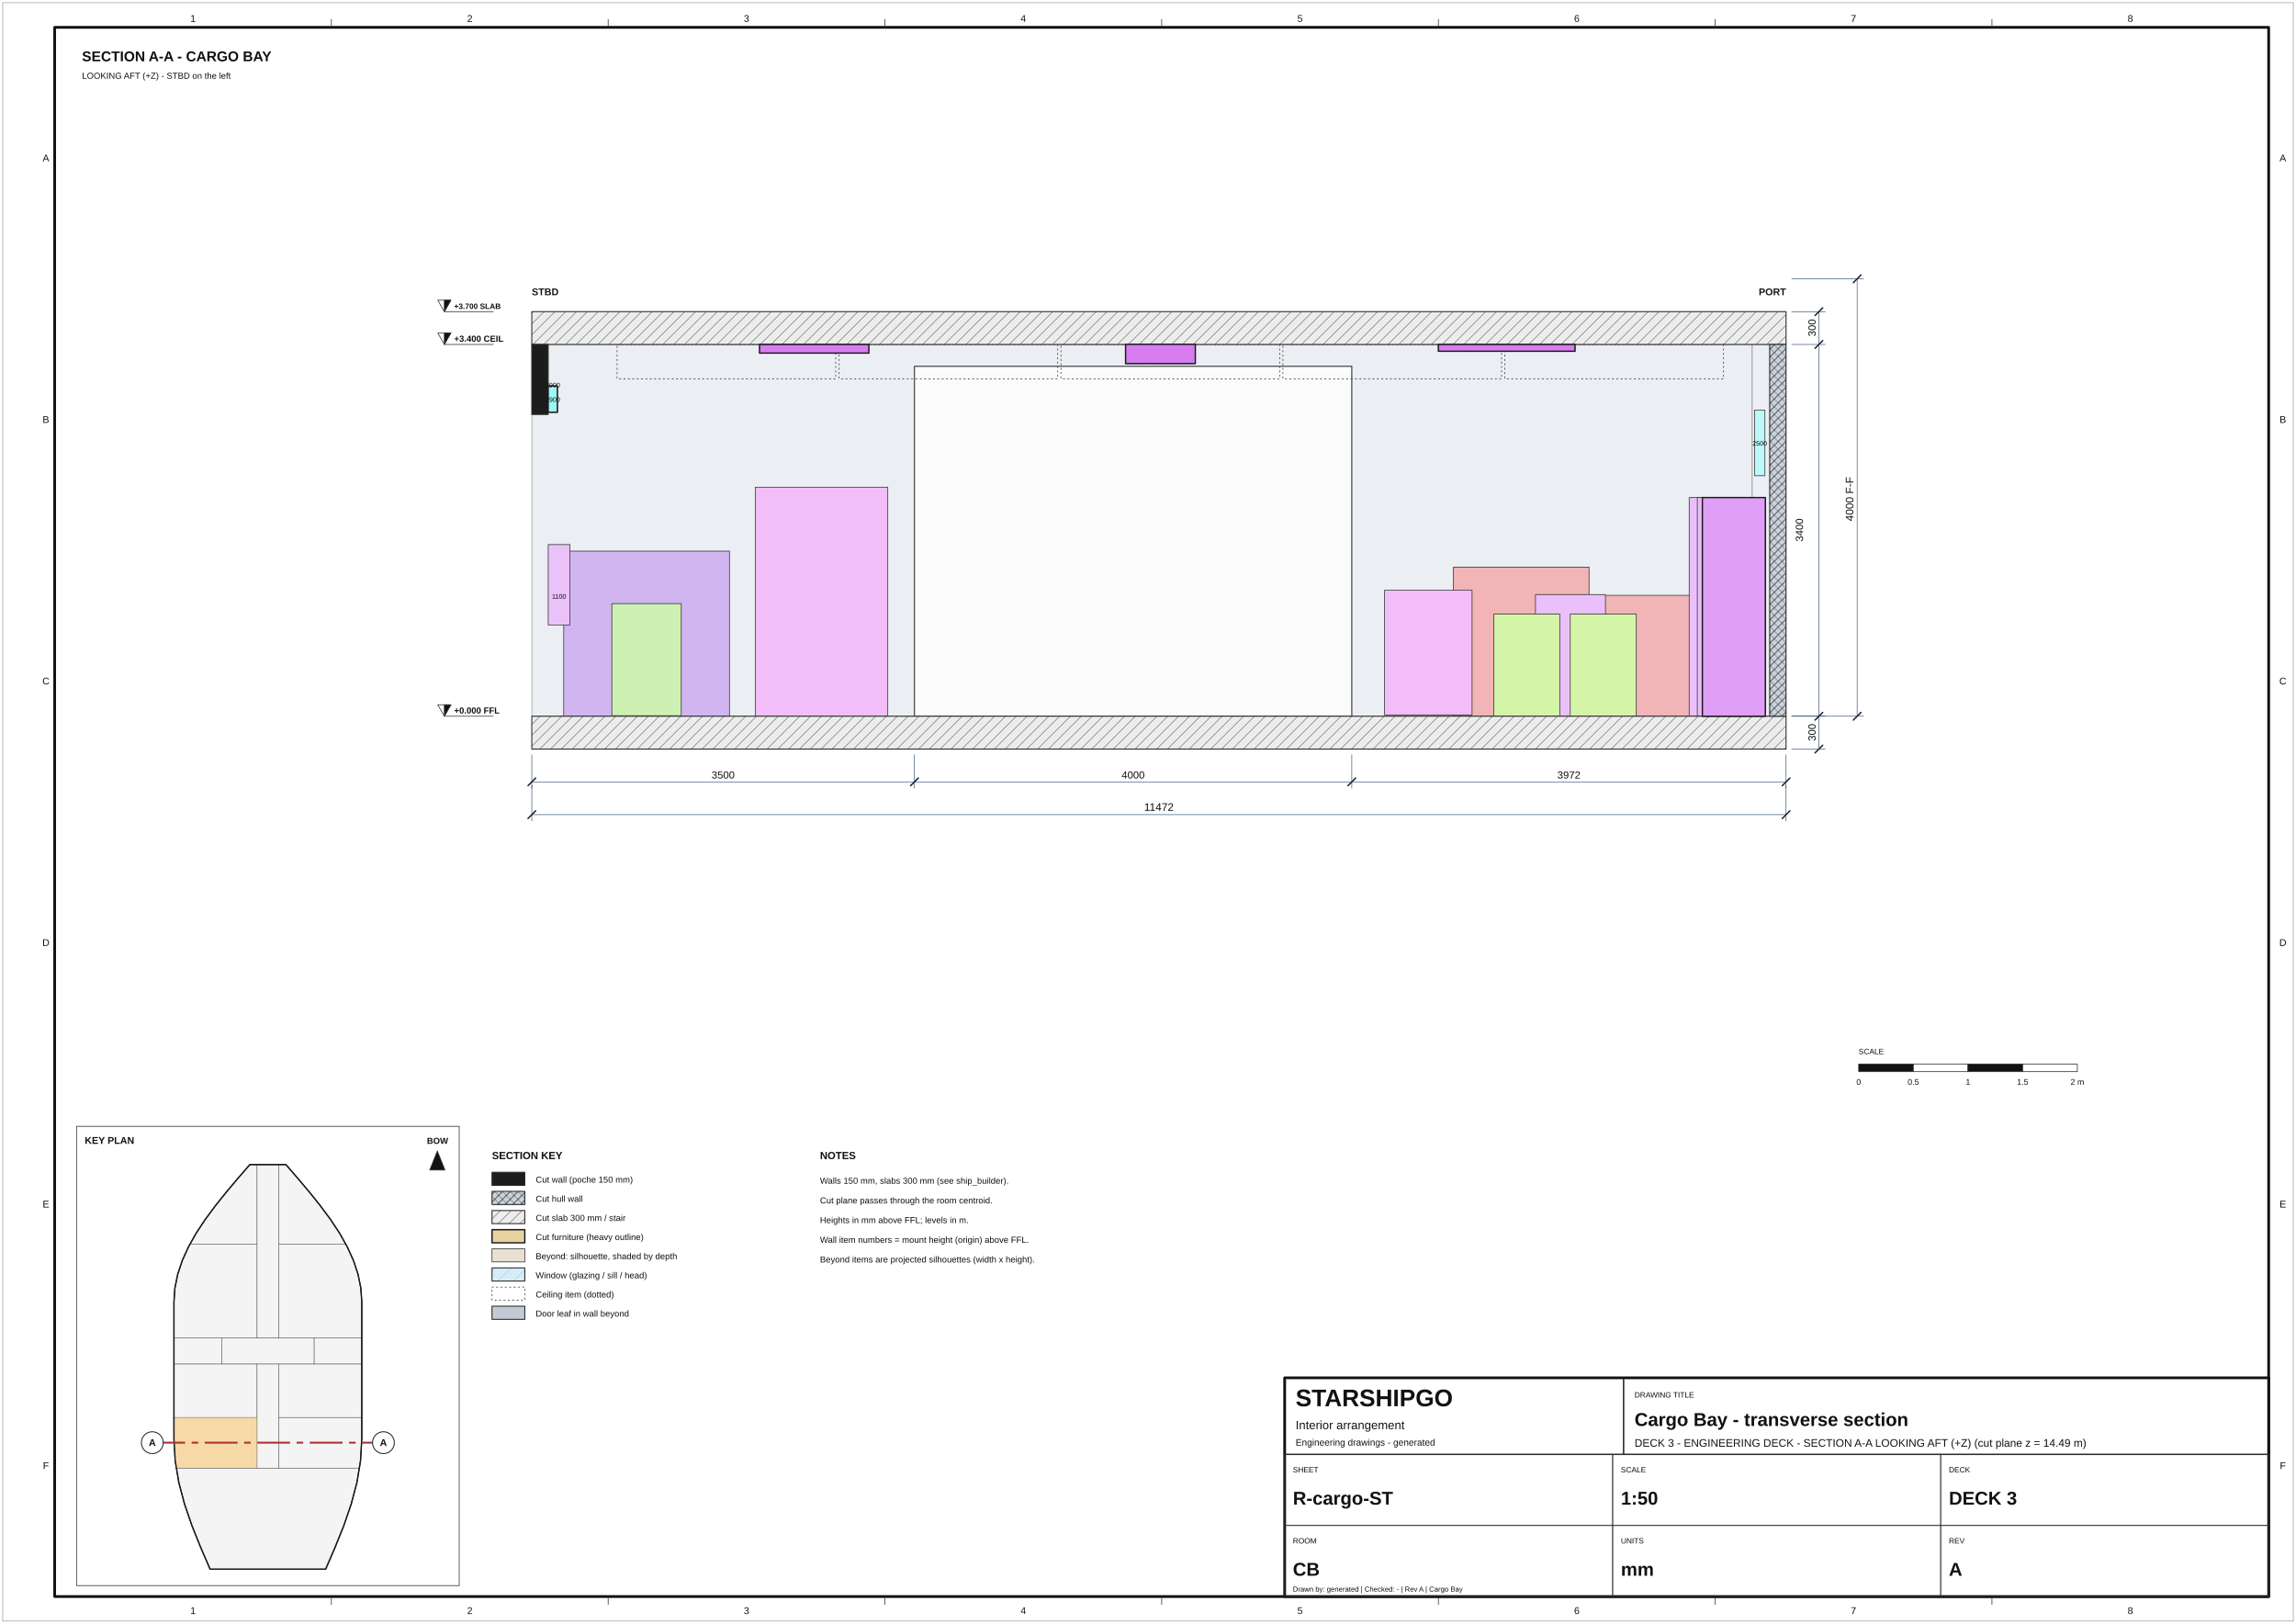
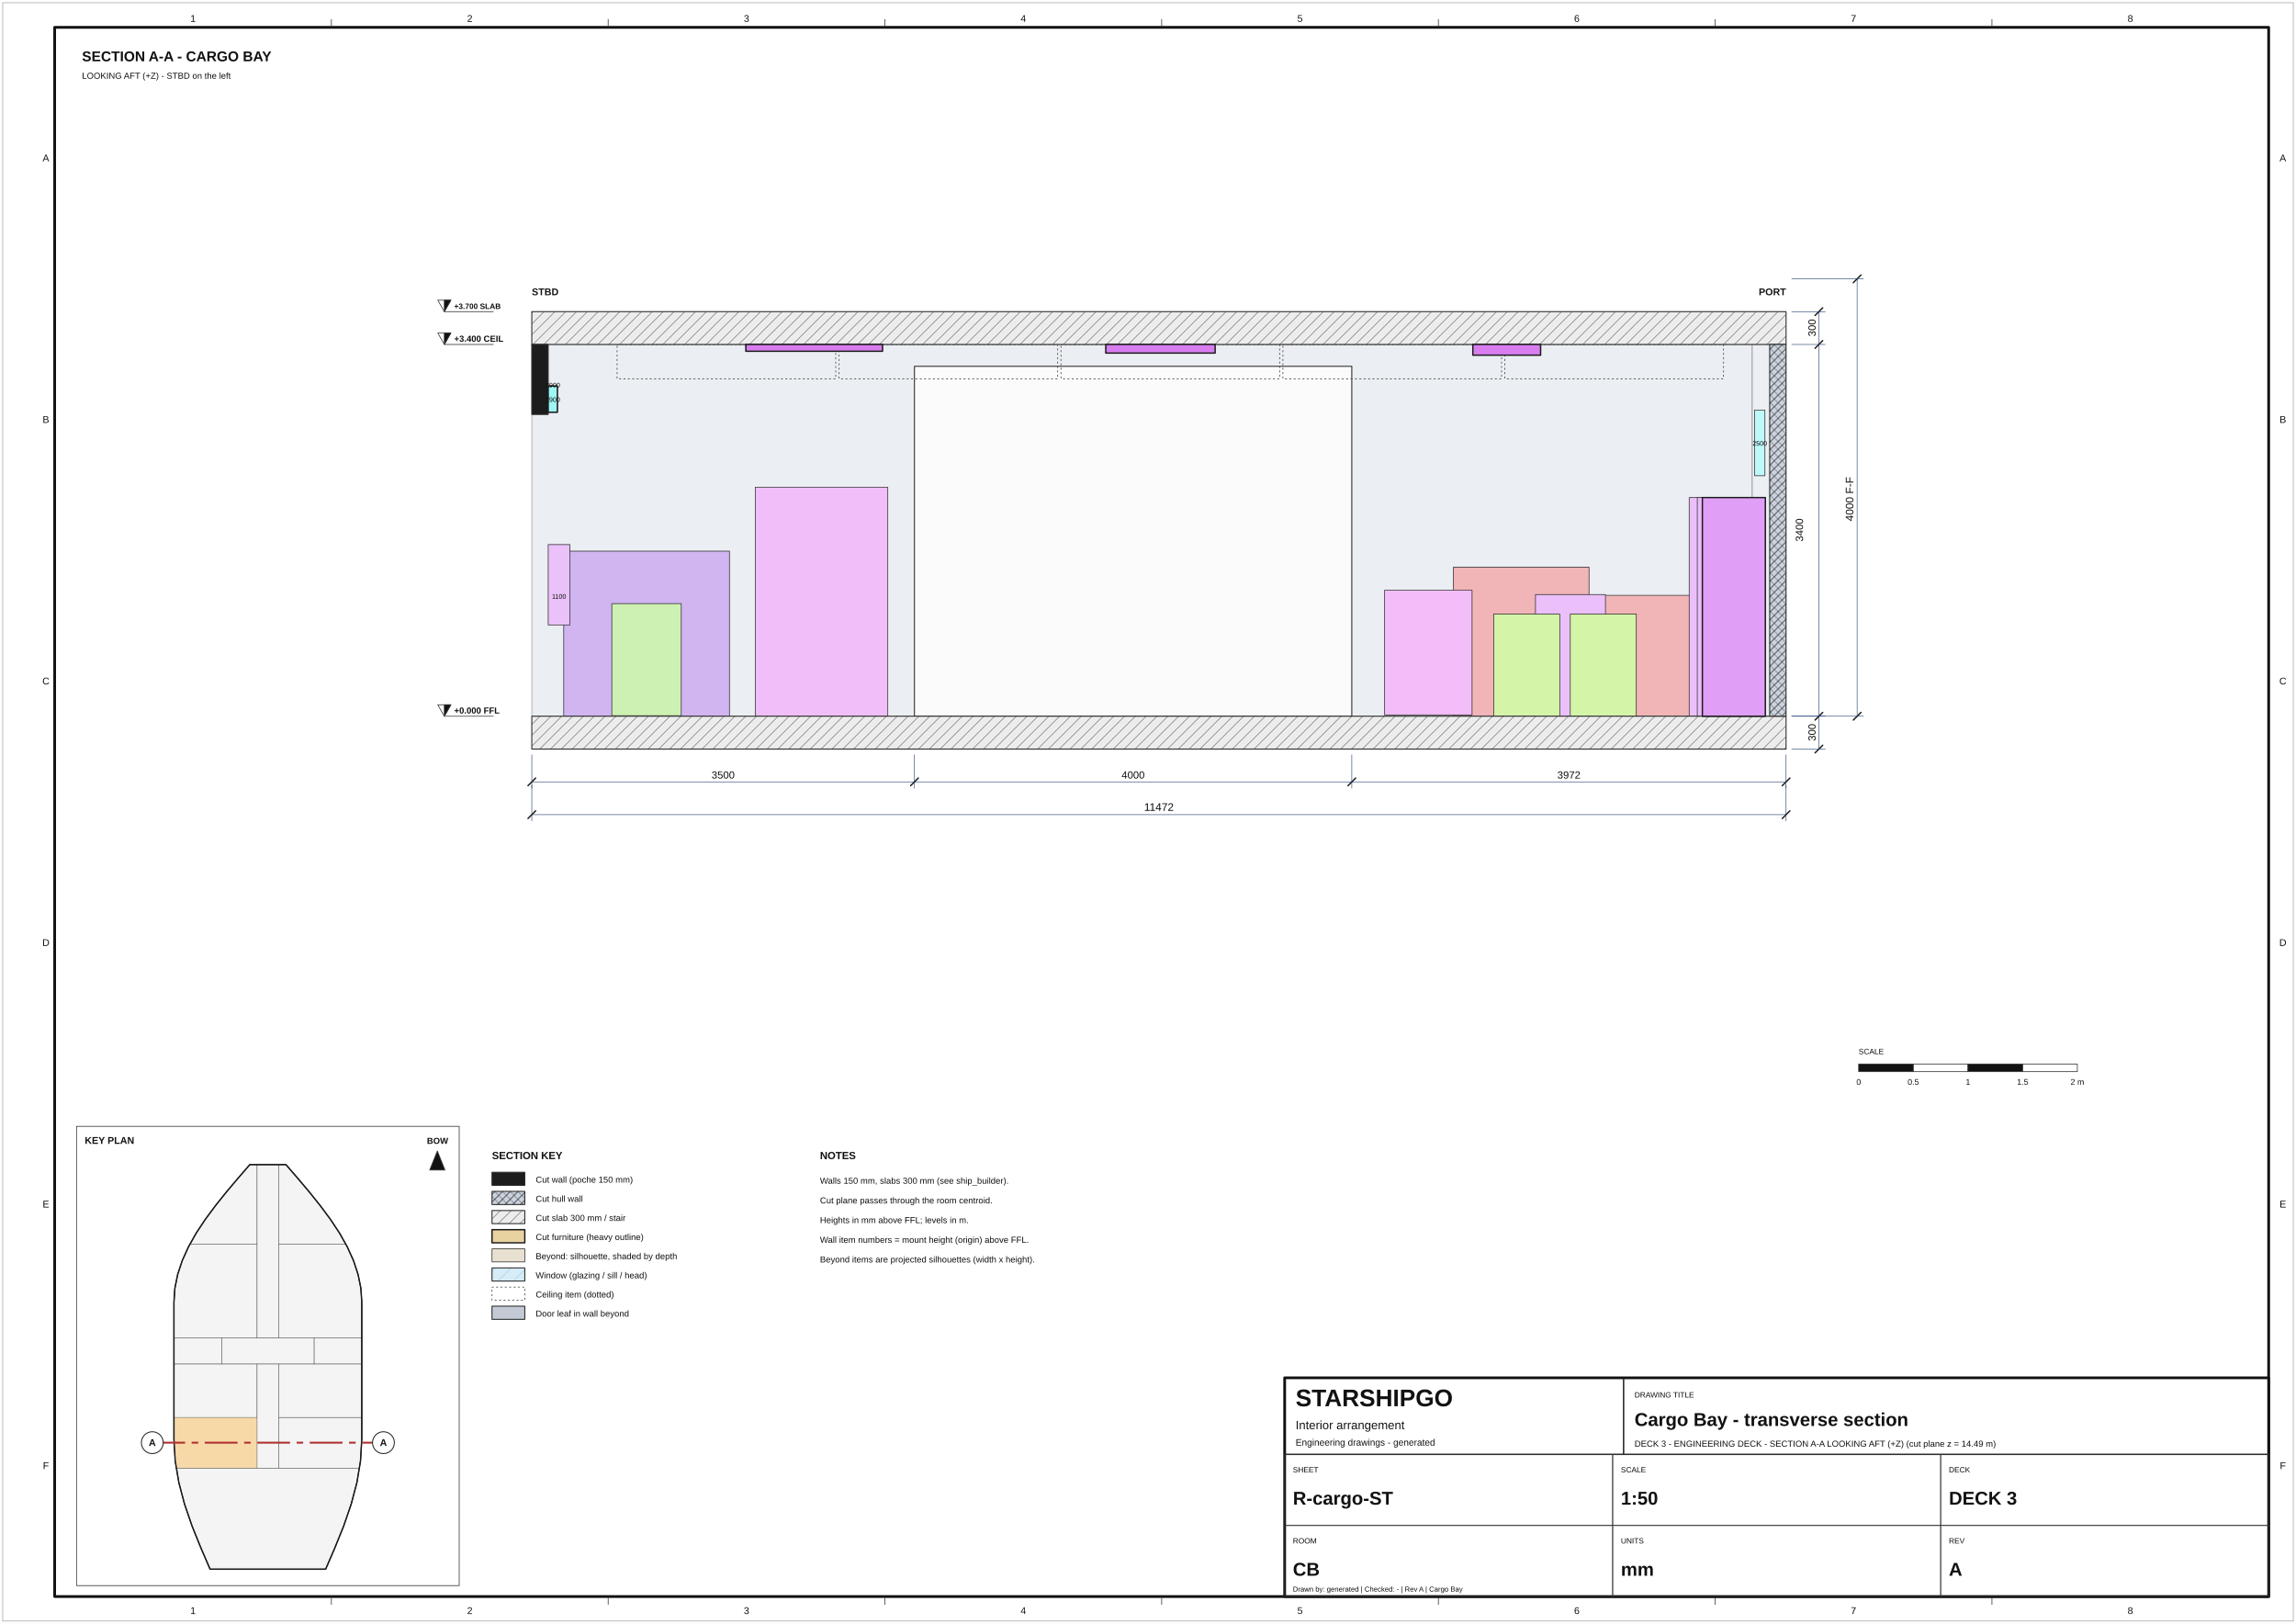
<svg xmlns="http://www.w3.org/2000/svg" width="420mm" height="297mm" viewBox="0 0 420 297">
  <style>
.t{font-family:Arial, Helvetica, 'DejaVu Sans', sans-serif;fill:#111}
.b{font-weight:bold}.i{font-style:italic}
.h{stroke:#111;stroke-width:.5;stroke-linejoin:round;stroke-linecap:round}
.m{stroke:#1a1a1a;stroke-width:.25;stroke-linejoin:round;stroke-linecap:round}
.n{stroke:#2a2a2a;stroke-width:.18;stroke-linejoin:round}
.f{stroke:#333;stroke-width:.13;stroke-linejoin:round}
.x{stroke:#555;stroke-width:.07}
.g{stroke:#9a9a9a;stroke-width:.1}
.gg{stroke:#c4c4c4;stroke-width:.08}
.d{stroke:#1d3c6e;stroke-width:.1}
.dsh{stroke:#222;stroke-width:.18;stroke-dasharray:1.6 .8}
.dot{stroke:#444;stroke-width:.14;stroke-dasharray:.25 .55;stroke-linecap:round}
.hid{stroke:#777;stroke-width:.12;stroke-dasharray:1 .7}
.cl{stroke:#b03030;stroke-width:.12;stroke-dasharray:5 1 1 1}
.cut{stroke:#b03030;stroke-width:.35;stroke-dasharray:6 1.2 1.2 1.2}
.red{stroke:#b03030;stroke-width:.13;stroke-dasharray:1.2 .7}
.none{stroke:none}
.halo{paint-order:stroke;stroke:#fff;stroke-width:.8;stroke-linejoin:round}
</style>
  <defs>
    <pattern id="hSlab" width="1.4" height="1.4" patternUnits="userSpaceOnUse" patternTransform="rotate(45)">
      <rect width="1.4" height="1.4" fill="#ececec" />
      <line x1="0" y1="0" x2="0" y2="1.4" stroke="#222" stroke-width=".13" />
    </pattern>
    <pattern id="hHull" width="1" height="1" patternUnits="userSpaceOnUse" patternTransform="rotate(45)">
      <rect width="1" height="1" fill="#c9d0da" />
      <line x1="0" y1="0" x2="0" y2="1" stroke="#111" stroke-width=".2" />
      <line x1="0" y1="0" x2="1" y2="0" stroke="#111" stroke-width=".1" />
    </pattern>
    <pattern id="hHole" width="1.6" height="1.6" patternUnits="userSpaceOnUse" patternTransform="rotate(-45)">
      <line x1="0" y1="0" x2="0" y2="1.6" stroke="#444" stroke-width=".12" />
    </pattern>
    <pattern id="hZone" width="1.8" height="1.8" patternUnits="userSpaceOnUse" patternTransform="rotate(45)">
      <line x1="0" y1="0" x2="0" y2="1.8" stroke="#d08080" stroke-width=".1" />
    </pattern>
    <pattern id="hPlen" width="1.6" height="1.6" patternUnits="userSpaceOnUse">
      <circle cx=".4" cy=".4" r=".12" fill="#888" />
      <circle cx="1.2" cy="1.2" r=".12" fill="#888" />
    </pattern>
    <pattern id="hGlass" width="2" height="2" patternUnits="userSpaceOnUse" patternTransform="rotate(45)">
      <rect width="2" height="2" fill="#d6ecf7" />
      <line x1="0" y1="0" x2="0" y2="2" stroke="#5a9abb" stroke-width=".08" />
    </pattern>
    <pattern id="hFloor" width="1.2" height="1.2" patternUnits="userSpaceOnUse" patternTransform="rotate(-45)">
      <rect width="1.2" height="1.2" fill="#f2f2f2" />
      <line x1="0" y1="0" x2="0" y2="1.2" stroke="#555" stroke-width=".1" />
    </pattern>
  </defs>
  <rect x="0" y="0" width="420" height="297" fill="#ffffff" />
  <text x="15" y="11.2" font-size="2.6" class="t b">SECTION A-A - CARGO BAY</text>
  <text x="15" y="14.4" font-size="1.6" class="t" fill="#555">LOOKING AFT (+Z)  -  STBD on the left</text>
  <clipPath id="clipA">
    <rect x="96.98" y="56.7" width="230.05" height="80.6" />
  </clipPath>
  <g clip-path="url(#clipA)">
    <polygon points="97.28,63 320.54,63 320.54,131 97.28,131" class="x" fill="#ebeef2" />
    <polygon points="167.28,67 247.28,67 247.28,131 167.28,131" class="n" fill="#fbfbfb" />
    <polygon points="320.54,63 323.88,63 323.88,131 320.54,131" class="x" fill="#eceff3" />
    <polygon points="323.88,63 326.72,63 326.72,131 323.88,131" class="x" fill="#f0f2f6" />
    <polygon points="114.58,103.74 121.98,103.74 121.98,111.8 114.58,111.8" class="f" fill="#fac4e0" />
    <polygon points="103.12,100.8 133.44,100.8 133.44,131 103.12,131" class="f" fill="#d1b5f1" />
    <polygon points="292.88,108.88 317.68,108.88 317.68,131 292.88,131" class="f" fill="#f1b5b7" />
    <polygon points="265.88,103.72 290.68,103.72 290.68,131 265.88,131" class="f" fill="#f1b4b7" />
    <polygon points="100.28,99.6 104.26,99.6 104.26,114.3 100.28,114.3" class="f" fill="#ebc1fa" />
    <polygon points="111.92,110.4 124.62,110.4 124.62,130.9 111.92,130.9" class="f" fill="#cdf1b2" />
    <polygon points="275.28,63 315.28,63 315.28,69.28 275.28,69.28" class="dot" fill="none" />
    <polygon points="234.68,63 274.68,63 274.68,69.28 234.68,69.28" class="dot" fill="none" />
    <polygon points="194.08,63 234.08,63 234.08,69.28 194.08,69.28" class="dot" fill="none" />
    <polygon points="153.48,63 193.48,63 193.48,69.28 153.48,69.28" class="dot" fill="none" />
    <polygon points="112.88,63 152.88,63 152.88,69.28 112.88,69.28" class="dot" fill="none" />
    <polygon points="309,91 321.5,91 321.5,131 309,131" class="f" fill="#ebc0fa" />
    <polygon points="280.88,108.74 293.68,108.74 293.68,131 280.88,131" class="f" fill="#ebc0fa" />
    <polygon points="320.96,75 322.85,75 322.85,87 320.96,87" class="f" fill="#bef9f9" />
    <polygon points="138.16,89.1 162.4,89.1 162.4,131 138.16,131" class="f" fill="#f2bef9" />
    <polygon points="287.24,112.3 299.32,112.3 299.32,131 287.24,131" class="f" fill="#d4f4a7" />
    <polygon points="273.24,112.3 285.32,112.3 285.32,131 273.24,131" class="f" fill="#d4f4a7" />
    <polygon points="253.28,107.94 269.28,107.94 269.28,130.76 253.28,130.76" class="f" fill="#f2bdf9" />
-     <polygon points="263.12,63 288.12,63 288.12,64.24 263.12,64.24" class="dot" fill="none" />
-     <polygon points="205.9,62.98 218.66,62.98 218.66,66.5 205.9,66.5" class="dot" fill="none" />
-     <polygon points="138.94,63 158.94,63 158.94,64.58 138.94,64.58" class="dot" fill="none" />
+     <polygon points="269.42,63 281.82,63 281.82,64.96 269.42,64.96" class="dot" fill="none" />
+     <polygon points="202.28,63 222.28,63 222.28,64.58 202.28,64.58" class="dot" fill="none" />
+     <polygon points="136.44,63 161.44,63 161.44,64.24 136.44,64.24" class="dot" fill="none" />
    <polygon points="310.48,91 322.93,91 322.93,131 310.48,131" class="f" fill="#eabcf9" />
    <polygon points="100.28,70.6 101.96,70.6 101.96,75.4 100.28,75.4" class="f" fill="#bcf9f9" />
    <polygon points="97.28,131 326.72,131 326.72,137 97.28,137" class="n" fill="url(#hSlab)" />
    <polygon points="97.28,57 326.72,57 326.72,63 97.28,63" class="n" fill="url(#hSlab)" />
    <polygon points="97.28,63 100.28,63 100.28,75.8 97.28,75.8" class="n" fill="#1c1c1c" />
    <polygon points="323.72,63 326.72,63 326.72,131 323.72,131" class="n" fill="url(#hHull)" />
    <polygon points="311.41,91 322.93,91 322.93,131 311.41,131" class="m" fill="#e09ef7" />
    <polygon points="100.28,70.6 101.96,70.6 101.96,75.4 100.28,75.4" class="m" fill="#9ef7f6" />
-     <polygon points="205.9,62.98 218.66,62.98 218.66,66.5 205.9,66.5" class="m" fill="#d87def" />
-     <polygon points="138.94,63 158.94,63 158.94,64.58 138.94,64.58" class="m" fill="#d87def" />
-     <polygon points="263.12,63 288.12,63 288.12,64.24 263.12,64.24" class="m" fill="#d87def" />
+     <polygon points="269.42,63 281.82,63 281.82,64.96 269.42,64.96" class="m" fill="#d87def" />
+     <polygon points="202.28,63 222.28,63 222.28,64.58 202.28,64.58" class="m" fill="#d87def" />
+     <polygon points="136.44,63 161.44,63 161.44,64.24 136.44,64.24" class="m" fill="#d87def" />
  </g>
  <text x="102.27" y="109.5" font-size="1.2" class="t" text-anchor="middle" fill="#444">1100</text>
  <text x="321.91" y="81.5" font-size="1.2" class="t" text-anchor="middle" fill="#444">2500</text>
  <text x="101.12" y="73.5" font-size="1.2" class="t" text-anchor="middle" fill="#444">2900</text>
  <text x="101.12" y="70.86" font-size="1.2" class="t" text-anchor="middle" fill="#444">2900</text>
  <text x="97.28" y="54" font-size="1.8" class="t b">STBD</text>
  <text x="326.72" y="54" font-size="1.8" class="t b" text-anchor="end">PORT</text>
  <line x1="332.72" y1="137" x2="332.72" y2="57" class="d" />
  <line x1="332.02" y1="137.7" x2="333.42" y2="136.3" class="m" />
  <line x1="327.72" y1="137" x2="333.92" y2="137" class="d" />
  <line x1="332.02" y1="131.7" x2="333.42" y2="130.3" class="m" />
  <line x1="327.72" y1="131" x2="333.92" y2="131" class="d" />
  <line x1="332.02" y1="63.7" x2="333.42" y2="62.3" class="m" />
  <line x1="327.72" y1="63" x2="333.92" y2="63" class="d" />
  <line x1="332.02" y1="57.7" x2="333.42" y2="56.3" class="m" />
  <line x1="327.72" y1="57" x2="333.92" y2="57" class="d" />
  <text x="332.12" y="135.54" font-size="1.9" class="t" transform="rotate(-90 332.12 135.54)">300</text>
  <text x="329.82" y="99.05" font-size="1.9" class="t" transform="rotate(-90 329.82 99.05)">3400</text>
  <text x="332.12" y="61.54" font-size="1.9" class="t" transform="rotate(-90 332.12 61.54)">300</text>
  <line x1="339.72" y1="51" x2="339.72" y2="131" class="d" />
  <line x1="339.02" y1="51.7" x2="340.42" y2="50.3" class="m" />
  <line x1="339.02" y1="131.7" x2="340.42" y2="130.3" class="m" />
  <line x1="327.72" y1="51" x2="340.92" y2="51" class="d" />
  <line x1="327.72" y1="131" x2="340.92" y2="131" class="d" />
  <text x="339.02" y="95.32" font-size="2" class="t" transform="rotate(-90 339.02 95.32)">4000 F-F</text>
  <line x1="81.28" y1="131" x2="90.28" y2="131" class="f" />
  <polygon points="81.28,131 80.08,128.9 82.48,128.9" class="f" fill="#fff" />
  <polygon points="81.28,131 82.48,128.9 81.28,128.9" class="f" fill="#111" />
  <text x="83.08" y="130.5" font-size="1.6" class="t b">+0.000 FFL</text>
  <line x1="81.28" y1="63" x2="90.28" y2="63" class="f" />
  <polygon points="81.28,63 80.08,60.9 82.48,60.9" class="f" fill="#fff" />
  <polygon points="81.28,63 82.48,60.9 81.28,60.9" class="f" fill="#111" />
  <text x="83.08" y="62.5" font-size="1.6" class="t b">+3.400 CEIL</text>
  <line x1="81.28" y1="57" x2="90.28" y2="57" class="f" />
  <polygon points="81.28,57 80.08,54.9 82.48,54.9" class="f" fill="#fff" />
  <polygon points="81.28,57 82.48,54.9 81.28,54.9" class="f" fill="#111" />
  <text x="83.08" y="56.5" font-size="1.4" class="t b">+3.700 SLAB</text>
  <line x1="97.28" y1="143" x2="326.72" y2="143" class="d" />
  <line x1="96.58" y1="143.7" x2="97.98" y2="142.3" class="m" />
  <line x1="97.28" y1="138" x2="97.28" y2="144.2" class="d" />
  <line x1="166.58" y1="143.7" x2="167.98" y2="142.3" class="m" />
  <line x1="167.28" y1="138" x2="167.28" y2="144.2" class="d" />
  <line x1="246.58" y1="143.7" x2="247.98" y2="142.3" class="m" />
  <line x1="247.28" y1="138" x2="247.28" y2="144.2" class="d" />
  <line x1="326.02" y1="143.7" x2="327.42" y2="142.3" class="m" />
  <line x1="326.72" y1="138" x2="326.72" y2="144.2" class="d" />
  <text x="132.28" y="142.4" font-size="1.9" class="t" text-anchor="middle">3500</text>
  <text x="207.28" y="142.4" font-size="1.9" class="t" text-anchor="middle">4000</text>
  <text x="287" y="142.4" font-size="1.9" class="t" text-anchor="middle">3972</text>
  <line x1="97.28" y1="149" x2="326.72" y2="149" class="d" />
  <line x1="96.58" y1="149.7" x2="97.98" y2="148.3" class="m" />
  <line x1="326.02" y1="149.7" x2="327.42" y2="148.3" class="m" />
  <line x1="97.28" y1="143.6" x2="97.28" y2="150.2" class="d" />
  <line x1="326.72" y1="143.6" x2="326.72" y2="150.2" class="d" />
  <text x="212" y="148.3" font-size="2" class="t" text-anchor="middle">11472</text>
  <text x="340" y="192.8" font-size="1.4" class="t" fill="#666">SCALE</text>
  <rect x="340" y="194.6" width="10" height="1.4" class="f" fill="#111" />
  <rect x="350" y="194.6" width="10" height="1.4" class="f" fill="#fff" />
  <rect x="360" y="194.6" width="10" height="1.4" class="f" fill="#111" />
  <rect x="370" y="194.6" width="10" height="1.4" class="f" fill="#fff" />
  <text x="340" y="198.4" font-size="1.5" class="t" text-anchor="middle">0</text>
  <text x="350" y="198.4" font-size="1.5" class="t" text-anchor="middle">0.5</text>
  <text x="360" y="198.4" font-size="1.5" class="t" text-anchor="middle">1</text>
  <text x="370" y="198.4" font-size="1.5" class="t" text-anchor="middle">1.5</text>
  <text x="380" y="198.4" font-size="1.5" class="t" text-anchor="middle">2 m</text>
  <rect x="14" y="206" width="70" height="84" class="f" fill="none" />
  <text x="15.5" y="209.2" font-size="1.8" class="t b">KEY PLAN</text>
  <polygon points="52.3,213 54.47,215.51 56.59,218.02 58.6,220.53 60.46,223.04 62.12,225.55 63.53,228.06 64.67,230.58 65.5,233.09 66.01,235.6 66.18,238.11 66.18,263.21 65.95,267.18 65.29,271.14 64.24,275.11 62.88,279.07 61.28,283.04 59.57,287 38.43,287 36.72,283.04 35.12,279.07 33.76,275.11 32.71,271.14 32.05,267.18 31.82,263.21 31.82,238.11 31.99,235.6 32.5,233.09 33.33,230.58 34.47,228.06 35.88,225.55 37.54,223.04 39.4,220.53 41.41,218.02 43.53,215.51 45.7,213" class="n" fill="#f4f4f4" />
  <polygon points="47.02,213 50.98,213 50.98,244.71 47.02,244.71" class="x" fill="none" />
  <polygon points="47.02,249.47 50.98,249.47 50.98,268.5 47.02,268.5" class="x" fill="none" />
  <polygon points="40.54,244.71 57.46,244.71 57.46,249.47 40.54,249.47" class="x" fill="none" />
  <polygon points="31.82,244.71 40.54,244.71 40.54,249.47 31.82,249.47" class="x" fill="none" />
  <polygon points="57.46,244.71 66.18,244.71 66.18,249.47 57.46,249.47" class="x" fill="none" />
  <polygon points="35.88,225.55 37.54,223.04 39.4,220.53 41.41,218.02 43.53,215.51 45.7,213 47.02,213 47.02,227.54 34.77,227.54" class="x" fill="none" />
  <polygon points="31.82,238.11 31.99,235.6 32.5,233.09 33.33,230.58 34.47,228.06 34.77,227.54 47.02,227.54 47.02,244.71 31.82,244.71" class="x" fill="none" />
  <polygon points="50.98,213 52.3,213 54.47,215.51 56.59,218.02 58.6,220.53 60.46,223.04 62.12,225.55 63.23,227.54 50.98,227.54" class="x" fill="none" />
  <polygon points="50.98,227.54 63.23,227.54 63.53,228.06 64.67,230.58 65.5,233.09 66.01,235.6 66.18,238.11 66.18,244.71 50.98,244.71" class="x" fill="none" />
  <polygon points="31.82,249.47 47.02,249.47 47.02,259.25 31.82,259.25" class="x" fill="none" />
  <polygon points="32.05,267.18 31.82,263.21 31.82,259.25 47.02,259.25 47.02,268.5 32.27,268.5" class="x" fill="#f7d9a8" />
  <polygon points="50.98,249.47 66.18,249.47 66.18,259.25 50.98,259.25" class="x" fill="none" />
  <polygon points="50.98,259.25 66.18,259.25 66.18,263.21 65.95,267.18 65.73,268.5 50.98,268.5" class="x" fill="none" />
  <polygon points="36.72,283.04 35.12,279.07 33.76,275.11 32.71,271.14 32.27,268.5 65.73,268.5 65.29,271.14 64.24,275.11 62.88,279.07 61.28,283.04 59.57,287 38.43,287" class="x" fill="none" />
  <polygon points="52.3,213 54.47,215.51 56.59,218.02 58.6,220.53 60.46,223.04 62.12,225.55 63.53,228.06 64.67,230.58 65.5,233.09 66.01,235.6 66.18,238.11 66.18,263.21 65.95,267.18 65.29,271.14 64.24,275.11 62.88,279.07 61.28,283.04 59.57,287 38.43,287 36.72,283.04 35.12,279.07 33.76,275.11 32.71,271.14 32.05,267.18 31.82,263.21 31.82,238.11 31.99,235.6 32.5,233.09 33.33,230.58 34.47,228.06 35.88,225.55 37.54,223.04 39.4,220.53 41.41,218.02 43.53,215.51 45.7,213" class="m" fill="none" />
  <line x1="27.86" y1="263.86" x2="70.14" y2="263.86" class="cut" />
  <circle cx="27.86" cy="263.86" r="2" class="n" fill="#fff" />
  <text x="27.86" y="264.46" font-size="1.8" class="t b" text-anchor="middle">A</text>
  <circle cx="70.14" cy="263.86" r="2" class="n" fill="#fff" />
  <text x="70.14" y="264.46" font-size="1.8" class="t b" text-anchor="middle">A</text>
  <text x="82" y="209.2" font-size="1.6" class="t b" text-anchor="end">BOW</text>
  <polygon points="80,210.5 81.4,214 78.6,214" class="f" fill="#111" />
  <text x="90" y="212" font-size="1.9" class="t b">SECTION KEY</text>
  <rect x="90" y="214.4" width="6" height="2.4" class="n" fill="#1c1c1c" />
  <text x="98" y="216.3" font-size="1.6" class="t">Cut wall (poche 150 mm)</text>
  <rect x="90" y="217.9" width="6" height="2.4" class="n" fill="url(#hHull)" />
  <text x="98" y="219.8" font-size="1.6" class="t">Cut hull wall</text>
  <rect x="90" y="221.4" width="6" height="2.4" class="n" fill="url(#hSlab)" />
  <text x="98" y="223.3" font-size="1.6" class="t">Cut slab 300 mm / stair</text>
  <rect x="90" y="224.9" width="6" height="2.4" class="m" fill="#e8d2a0" />
  <text x="98" y="226.8" font-size="1.6" class="t">Cut furniture (heavy outline)</text>
  <rect x="90" y="228.4" width="6" height="2.4" class="f" fill="#e8e0d0" />
  <text x="98" y="230.3" font-size="1.6" class="t">Beyond: silhouette, shaded by depth</text>
  <rect x="90" y="231.9" width="6" height="2.4" class="n" fill="url(#hGlass)" />
  <text x="98" y="233.8" font-size="1.6" class="t">Window (glazing / sill / head)</text>
  <rect x="90" y="235.4" width="6" height="2.4" class="dot" fill="none" />
  <text x="98" y="237.3" font-size="1.6" class="t">Ceiling item (dotted)</text>
  <rect x="90" y="238.9" width="6" height="2.4" class="n" fill="#c3cad6" />
  <text x="98" y="240.8" font-size="1.6" class="t">Door leaf in wall beyond</text>
  <text x="150" y="212" font-size="1.9" class="t b">NOTES</text>
  <text x="150" y="216.5" font-size="1.6" class="t">Walls 150 mm, slabs 300 mm (see ship_builder).</text>
  <text x="150" y="220.1" font-size="1.6" class="t">Cut plane passes through the room centroid.</text>
  <text x="150" y="223.7" font-size="1.6" class="t">Heights in mm above FFL; levels in m.</text>
  <text x="150" y="227.3" font-size="1.6" class="t">Wall item numbers = mount height (origin) above FFL.</text>
  <text x="150" y="230.9" font-size="1.6" class="t">Beyond items are projected silhouettes (width x height).</text>
  <rect x="0.5" y="0.5" width="419" height="296" class="x" fill="none" />
  <rect x="10" y="5" width="405" height="287" class="h" fill="none" />
  <text x="35.31" y="4" font-size="1.8" class="t" text-anchor="middle">1</text>
  <text x="35.31" y="295.2" font-size="1.8" class="t" text-anchor="middle">1</text>
  <text x="85.94" y="4" font-size="1.8" class="t" text-anchor="middle">2</text>
  <text x="85.94" y="295.2" font-size="1.8" class="t" text-anchor="middle">2</text>
  <line x1="60.62" y1="3.5" x2="60.62" y2="5" class="f" />
  <line x1="60.62" y1="292" x2="60.62" y2="293.5" class="f" />
  <text x="136.56" y="4" font-size="1.8" class="t" text-anchor="middle">3</text>
  <text x="136.56" y="295.2" font-size="1.8" class="t" text-anchor="middle">3</text>
  <line x1="111.25" y1="3.5" x2="111.25" y2="5" class="f" />
  <line x1="111.25" y1="292" x2="111.25" y2="293.5" class="f" />
  <text x="187.19" y="4" font-size="1.8" class="t" text-anchor="middle">4</text>
  <text x="187.19" y="295.2" font-size="1.8" class="t" text-anchor="middle">4</text>
  <line x1="161.88" y1="3.5" x2="161.88" y2="5" class="f" />
  <line x1="161.88" y1="292" x2="161.88" y2="293.5" class="f" />
  <text x="237.81" y="4" font-size="1.8" class="t" text-anchor="middle">5</text>
  <text x="237.81" y="295.2" font-size="1.8" class="t" text-anchor="middle">5</text>
  <line x1="212.5" y1="3.5" x2="212.5" y2="5" class="f" />
  <line x1="212.5" y1="292" x2="212.5" y2="293.5" class="f" />
  <text x="288.44" y="4" font-size="1.8" class="t" text-anchor="middle">6</text>
  <text x="288.44" y="295.2" font-size="1.8" class="t" text-anchor="middle">6</text>
  <line x1="263.12" y1="3.5" x2="263.12" y2="5" class="f" />
  <line x1="263.12" y1="292" x2="263.12" y2="293.5" class="f" />
  <text x="339.06" y="4" font-size="1.8" class="t" text-anchor="middle">7</text>
  <text x="339.06" y="295.2" font-size="1.8" class="t" text-anchor="middle">7</text>
  <line x1="313.75" y1="3.5" x2="313.75" y2="5" class="f" />
  <line x1="313.75" y1="292" x2="313.75" y2="293.5" class="f" />
  <text x="389.69" y="4" font-size="1.8" class="t" text-anchor="middle">8</text>
  <text x="389.69" y="295.2" font-size="1.8" class="t" text-anchor="middle">8</text>
  <line x1="364.38" y1="3.5" x2="364.38" y2="5" class="f" />
  <line x1="364.38" y1="292" x2="364.38" y2="293.5" class="f" />
  <text x="8.4" y="29.52" font-size="1.8" class="t" text-anchor="middle">A</text>
  <text x="417.6" y="29.52" font-size="1.8" class="t" text-anchor="middle">A</text>
  <text x="8.4" y="77.35" font-size="1.8" class="t" text-anchor="middle">B</text>
  <text x="417.6" y="77.35" font-size="1.8" class="t" text-anchor="middle">B</text>
  <text x="8.4" y="125.18" font-size="1.8" class="t" text-anchor="middle">C</text>
  <text x="417.6" y="125.18" font-size="1.8" class="t" text-anchor="middle">C</text>
  <text x="8.4" y="173.02" font-size="1.8" class="t" text-anchor="middle">D</text>
  <text x="417.6" y="173.02" font-size="1.8" class="t" text-anchor="middle">D</text>
  <text x="8.4" y="220.85" font-size="1.8" class="t" text-anchor="middle">E</text>
  <text x="417.6" y="220.85" font-size="1.8" class="t" text-anchor="middle">E</text>
  <text x="8.4" y="268.68" font-size="1.8" class="t" text-anchor="middle">F</text>
  <text x="417.6" y="268.68" font-size="1.8" class="t" text-anchor="middle">F</text>
  <rect x="235" y="252" width="180" height="40" class="h" fill="#ffffff" />
  <line x1="235" y1="266" x2="415" y2="266" class="m" />
  <line x1="297" y1="252" x2="297" y2="266" class="m" />
  <text x="237" y="257.2" font-size="4.4" class="t b">STARSHIPGO</text>
  <text x="237" y="261.4" font-size="2.2" class="t">Interior arrangement</text>
  <text x="237" y="264.4" font-size="1.7" class="t" fill="#444">Engineering drawings - generated</text>
  <text x="299" y="255.6" font-size="1.4" class="t" fill="#666">DRAWING TITLE</text>
  <text x="299" y="260.8" font-size="3.4" class="t b">Cargo Bay - transverse section</text>
-   <text x="299" y="264.6" font-size="2" class="t">DECK 3 - ENGINEERING DECK  -  SECTION A-A LOOKING AFT (+Z)  (cut plane z = 14.49 m)</text>
+   <text x="299" y="264.6" font-size="1.6" class="t">DECK 3 - ENGINEERING DECK  -  SECTION A-A LOOKING AFT (+Z)  (cut plane z = 14.49 m)</text>
  <rect x="235" y="266" width="60" height="13" class="f" fill="none" />
  <text x="236.5" y="269.3" font-size="1.4" class="t" fill="#666">SHEET</text>
  <text x="236.5" y="275.2" font-size="3.4" class="t b">R-cargo-ST</text>
  <rect x="295" y="266" width="60" height="13" class="f" fill="none" />
  <text x="296.5" y="269.3" font-size="1.4" class="t" fill="#666">SCALE</text>
  <text x="296.5" y="275.2" font-size="3.4" class="t b">1:50</text>
  <rect x="355" y="266" width="60" height="13" class="f" fill="none" />
  <text x="356.5" y="269.3" font-size="1.4" class="t" fill="#666">DECK</text>
  <text x="356.5" y="275.2" font-size="3.4" class="t b">DECK 3</text>
  <rect x="235" y="279" width="60" height="13" class="f" fill="none" />
  <text x="236.5" y="282.3" font-size="1.4" class="t" fill="#666">ROOM</text>
  <text x="236.5" y="288.2" font-size="3.4" class="t b">CB</text>
  <rect x="295" y="279" width="60" height="13" class="f" fill="none" />
  <text x="296.5" y="282.3" font-size="1.4" class="t" fill="#666">UNITS</text>
  <text x="296.5" y="288.2" font-size="3.4" class="t b">mm</text>
  <rect x="355" y="279" width="60" height="13" class="f" fill="none" />
  <text x="356.5" y="282.3" font-size="1.4" class="t" fill="#666">REV</text>
  <text x="356.5" y="288.2" font-size="3.4" class="t b">A</text>
  <text x="236.5" y="291.1" font-size="1.3" class="t" fill="#555">Drawn by: generated   |   Checked: -   |   Rev A   |   Cargo Bay</text>
</svg>
